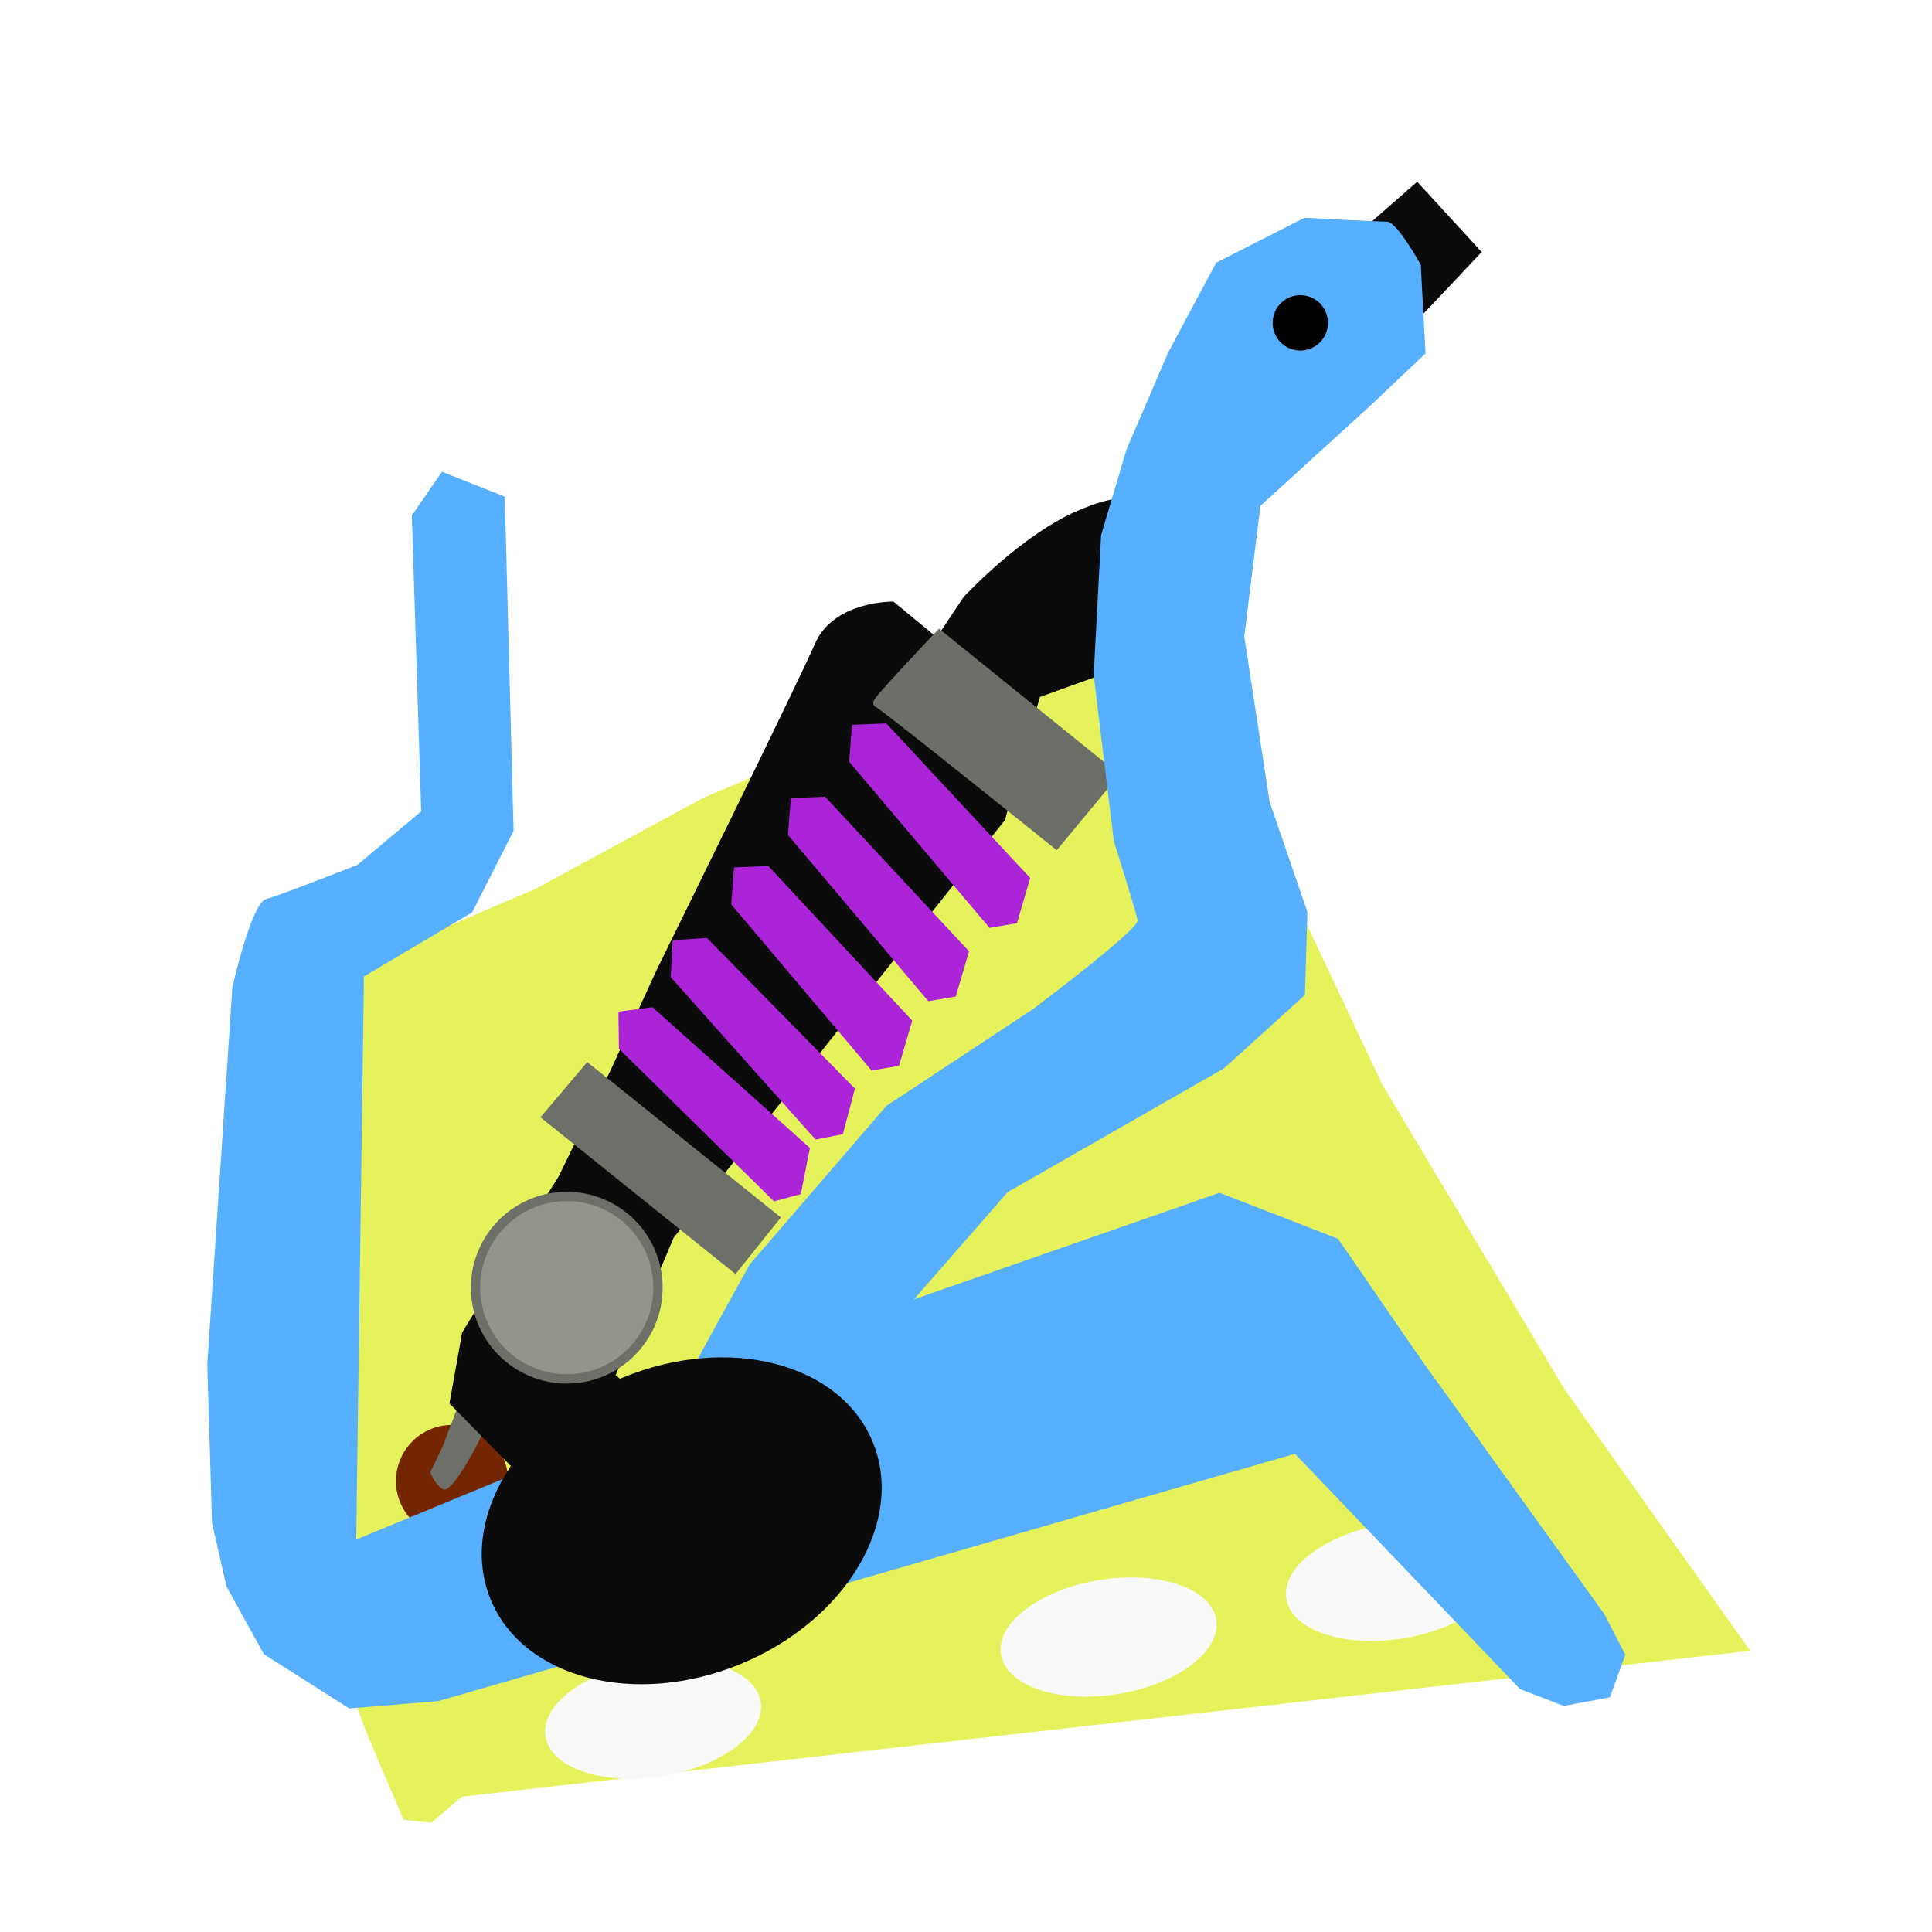
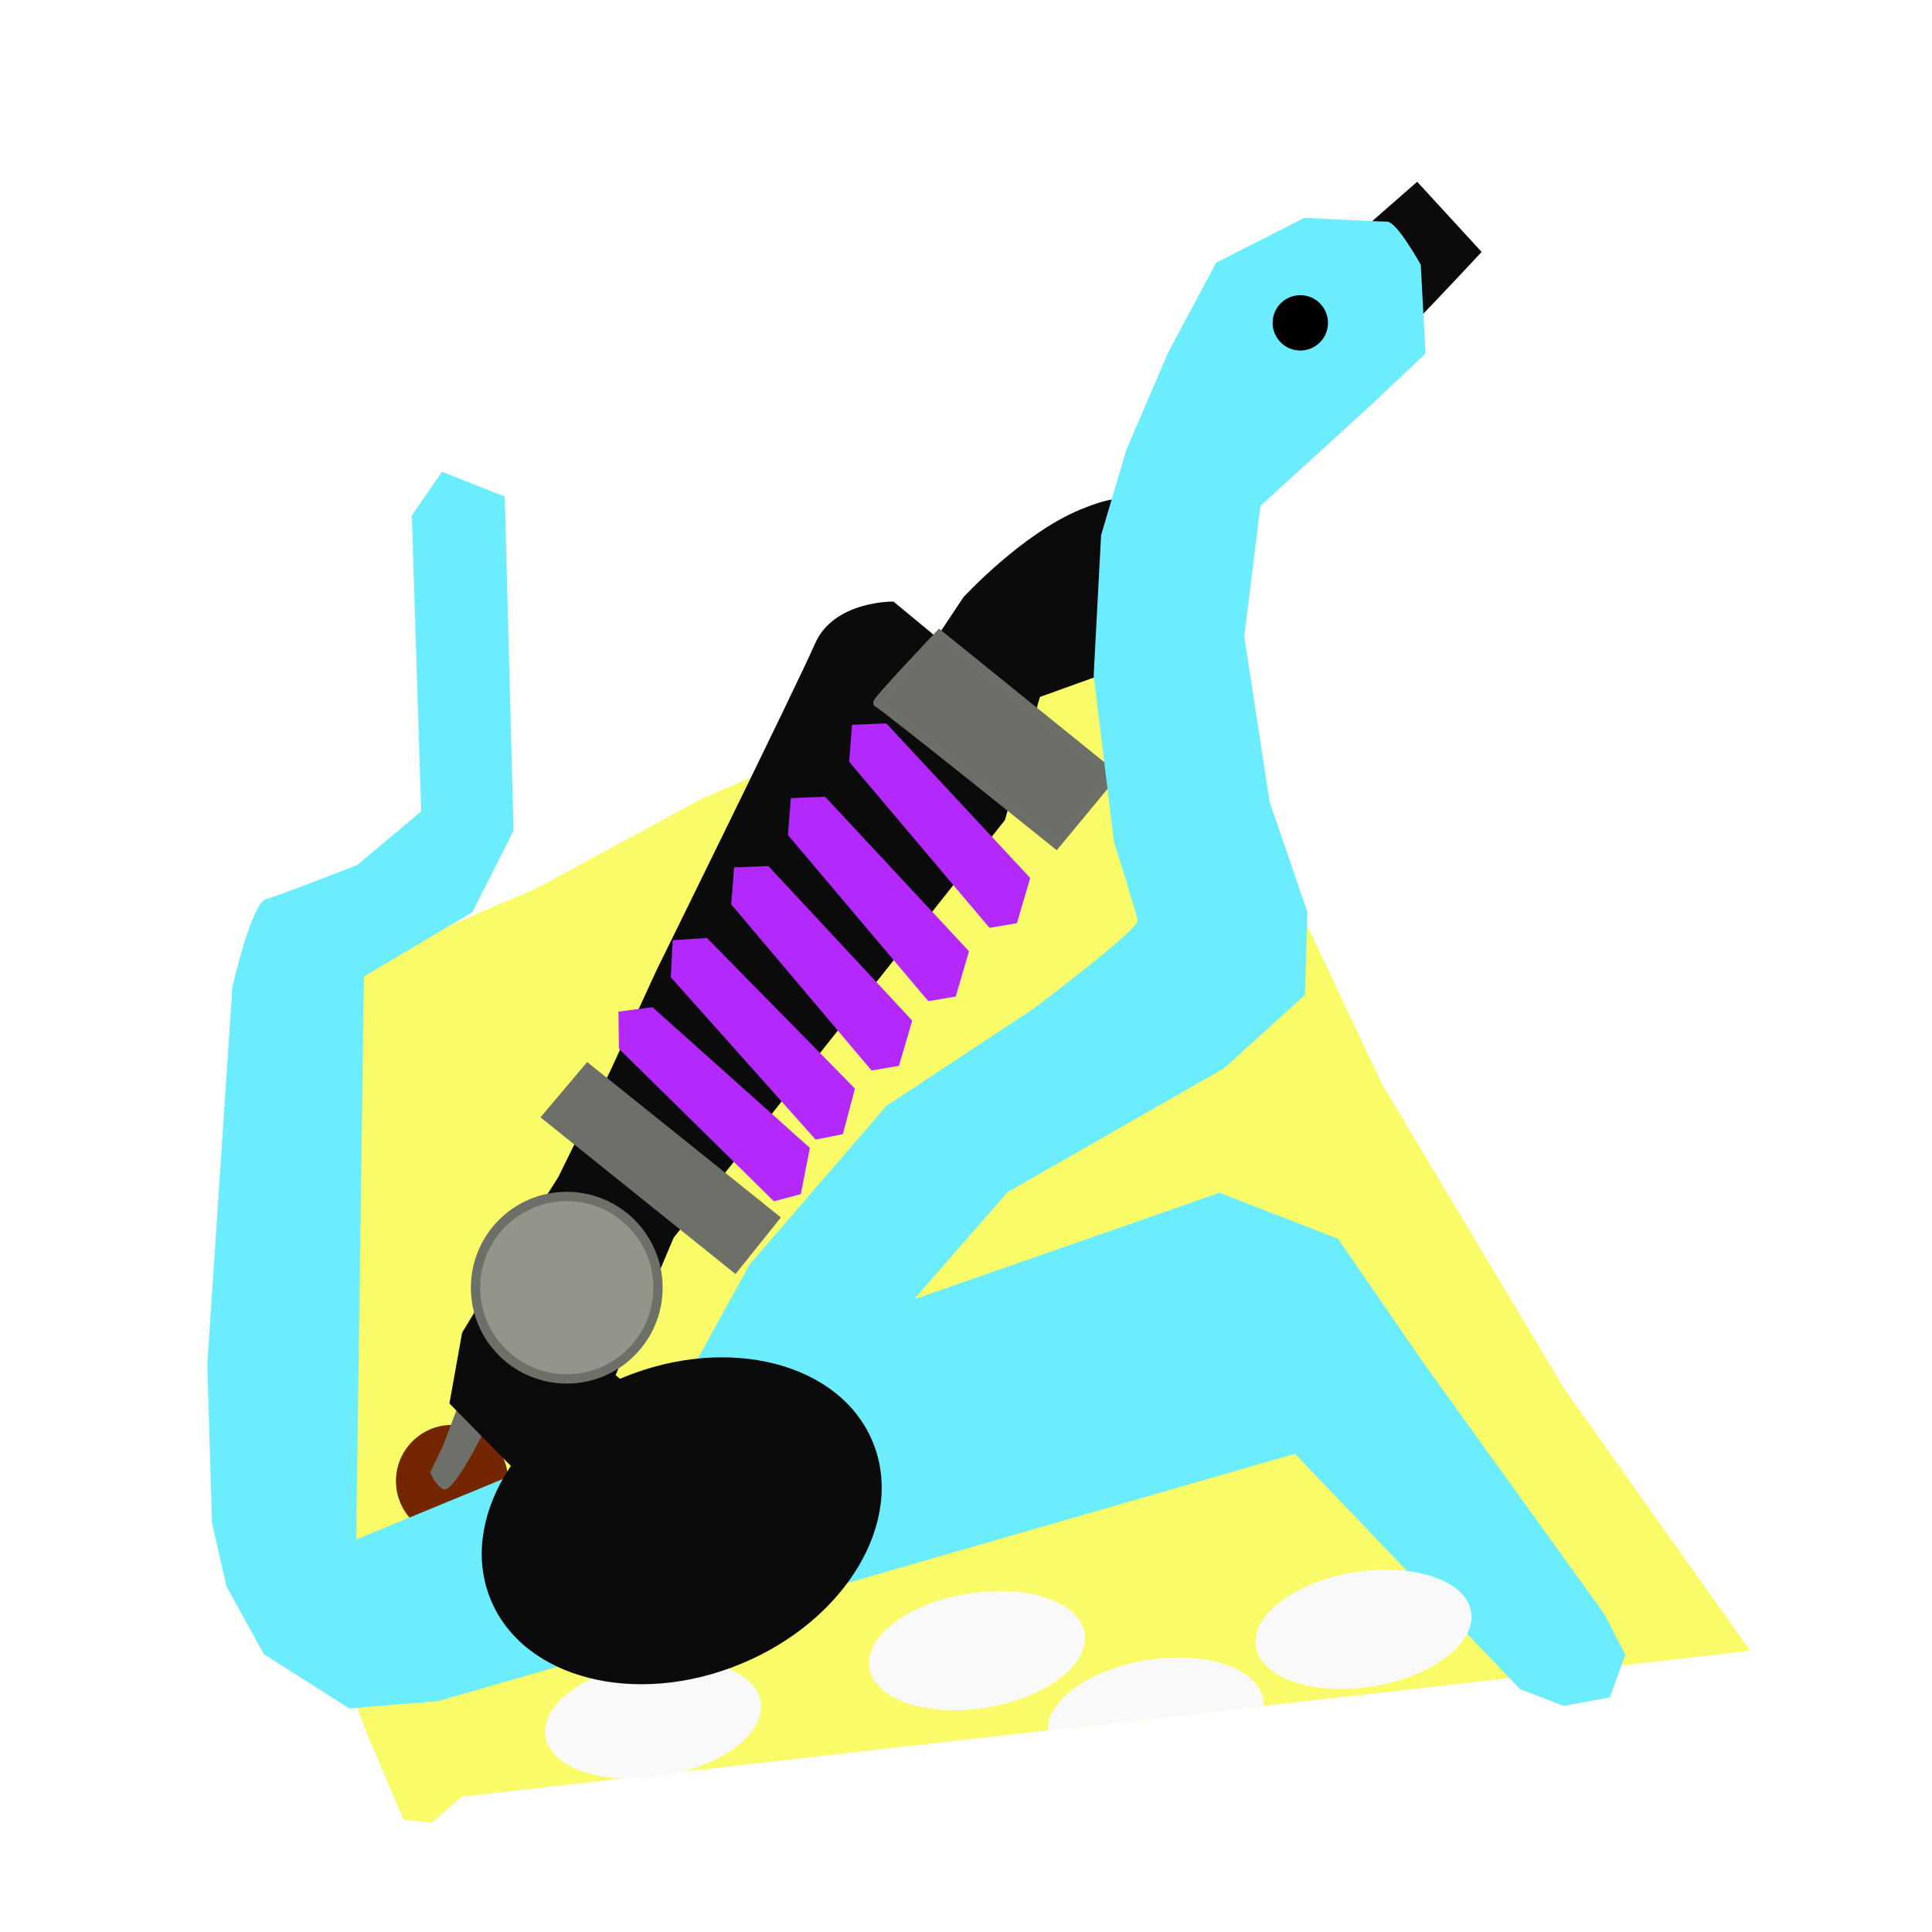
<svg xmlns="http://www.w3.org/2000/svg" xmlns:xlink="http://www.w3.org/1999/xlink" width="55mm" height="55mm" viewBox="0 0 55 55" version="1.1" id="svg5" xml:space="preserve">
  <defs id="defs2">
+     <linearGradient id="linearGradient17694">
+       <stop style="stop-color:#b328fa;stop-opacity:1;" offset="0" id="stop17692" />
+     </linearGradient>
    <linearGradient id="linearGradient40870">
      <stop style="stop-color:#92958a;stop-opacity:1;" offset="0" id="stop40868" />
    </linearGradient>
    <linearGradient id="linearGradient40864">
      <stop style="stop-color:#92958a;stop-opacity:1;" offset="0" id="stop40862" />
    </linearGradient>
    <linearGradient id="linearGradient40858">
      <stop style="stop-color:#92958a;stop-opacity:1;" offset="0" id="stop40856" />
    </linearGradient>
    <linearGradient id="linearGradient40852">
      <stop style="stop-color:#92958a;stop-opacity:1;" offset="0" id="stop40850" />
    </linearGradient>
    <linearGradient id="linearGradient40842">
-       <stop style="stop-color:#ab24d8;stop-opacity:1;" offset="0" id="stop40840" />
+       <stop style="stop-color:#b328fa;stop-opacity:1;" offset="0" id="stop40840" />
    </linearGradient>
    <linearGradient id="linearGradient40832">
      <stop style="stop-color:#d3f04b;stop-opacity:1;" offset="0" id="stop40830" />
    </linearGradient>
    <linearGradient id="linearGradient40780">
      <stop style="stop-color:#92958a;stop-opacity:1;" offset="0" id="stop40778" />
    </linearGradient>
    <linearGradient id="linearGradient40774">
      <stop style="stop-color:#919489;stop-opacity:1;" offset="0" id="stop40772" />
    </linearGradient>
    <linearGradient id="linearGradient40768">
      <stop style="stop-color:#91948a;stop-opacity:1;" offset="0" id="stop40766" />
    </linearGradient>
    <linearGradient id="linearGradient40756">
      <stop style="stop-color:#64ffe0;stop-opacity:1;" offset="0" id="stop40754" />
    </linearGradient>
    <clipPath clipPathUnits="userSpaceOnUse" id="clipPath45897">
      <use x="0" y="0" xlink:href="#g45893" id="use45899" />
    </clipPath>
-     <linearGradient xlink:href="#linearGradient40842" id="linearGradient40834" x1="43.322" y1="168.569" x2="48.478" y2="168.569" gradientUnits="userSpaceOnUse" />
    <linearGradient xlink:href="#linearGradient40842" id="linearGradient40836" x1="41.581" y1="170.656" x2="46.736" y2="170.656" gradientUnits="userSpaceOnUse" />
    <linearGradient xlink:href="#linearGradient40842" id="linearGradient40838" x1="39.965" y1="172.63" x2="45.121" y2="172.63" gradientUnits="userSpaceOnUse" />
    <linearGradient xlink:href="#linearGradient40842" id="linearGradient40844" x1="43.461" y1="168.565" x2="48.328" y2="168.565" gradientUnits="userSpaceOnUse" />
    <linearGradient xlink:href="#linearGradient40842" id="linearGradient40846" x1="41.719" y1="170.652" x2="46.586" y2="170.652" gradientUnits="userSpaceOnUse" />
    <linearGradient xlink:href="#linearGradient40842" id="linearGradient40848" x1="40.103" y1="172.625" x2="44.97" y2="172.625" gradientUnits="userSpaceOnUse" />
    <linearGradient xlink:href="#linearGradient40842" id="linearGradient40854" x1="38.245" y1="174.636" x2="43.489" y2="174.636" gradientUnits="userSpaceOnUse" />
    <linearGradient xlink:href="#linearGradient40842" id="linearGradient40860" x1="38.245" y1="174.636" x2="43.489" y2="174.636" gradientUnits="userSpaceOnUse" />
    <linearGradient xlink:href="#linearGradient40842" id="linearGradient40866" x1="36.755" y1="176.5" x2="42.205" y2="176.5" gradientUnits="userSpaceOnUse" />
    <linearGradient xlink:href="#linearGradient40842" id="linearGradient40872" x1="36.755" y1="176.5" x2="42.205" y2="176.5" gradientUnits="userSpaceOnUse" />
+     <linearGradient xlink:href="#linearGradient40842" id="linearGradient17696" x1="43.322" y1="168.569" x2="48.478" y2="168.569" gradientUnits="userSpaceOnUse" />
  </defs>
  <g id="layer1">
-     <path style="fill:#e5f25c;fill-opacity:1;stroke:none;stroke-width:0.265px;stroke-linecap:butt;stroke-linejoin:miter;stroke-opacity:1" d="m 12.28,51.889 0.868,-0.742 36.678,-4.153 -5.288,-7.444 -5.191,-8.682 -3.567,-7.57 -1.583,-7.842 -4.994,3.331 -9.201,3.937 -4.738,2.57 -3.787,1.627 -2.329,0.918 0.525,5.353 -0.279,13.334 1.031,2.776 1.064,2.502 z" id="path1994" />
+     <path style="fill:#fafb69;fill-opacity:1;stroke:none;stroke-width:0.265px;stroke-linecap:butt;stroke-linejoin:miter;stroke-opacity:1" d="m 12.28,51.889 0.868,-0.742 36.678,-4.153 -5.288,-7.444 -5.191,-8.682 -3.567,-7.57 -1.583,-7.842 -4.994,3.331 -9.201,3.937 -4.738,2.57 -3.787,1.627 -2.329,0.918 0.525,5.353 -0.279,13.334 1.031,2.776 1.064,2.502 z" id="path1994" />
    <g id="g61958" transform="translate(-19.14971,-145.0645)">
      <circle style="fill:#742600;fill-opacity:1;fill-rule:evenodd;stroke:none;stroke-width:0.265;stroke-opacity:1" id="path58870" cx="32.019" cy="187.226" r="1.597" />
      <path style="fill:#6d6f69;fill-opacity:1;stroke:none;stroke-width:0.265px;stroke-linecap:butt;stroke-linejoin:miter;stroke-opacity:1" d="m 32.291,184.823 -0.528,1.393 -0.363,0.759 c 0,0 0.09,0.308 0.36,0.483 0.269,0.175 1.129,-1.569 1.129,-1.569 l 0.575,-0.965 z" id="path59907" />
      <path style="fill:#0b0b0b;fill-opacity:1;stroke:none;stroke-width:0.265px;stroke-linecap:butt;stroke-linejoin:miter;stroke-opacity:1" d="m 59.494,150.238 -2.821,2.471 -3.362,4.145 -2.041,2.721 c 0,0 0.283,-0.689 -1.376,0 -1.659,0.689 -3.315,2.488 -3.315,2.488 l -0.763,1.145 -1.23,-1.018 c 0,0 -1.698,-0.031 -2.234,1.197 -0.536,1.228 -4.512,9.297 -4.512,9.297 l -1.314,2.862 -1.481,3.025 -1.284,2.028 -1.456,2.404 -0.361,2.015 1.823,1.856 0.681,1.377 3.876,-1.849 -0.993,-1.649 -0.656,-0.54 1.651,-3.911 4.3,-5.427 5.131,-6.463 0.996,-3.506 1.872,-0.675 c 0,0 5.726,-7.351 6.058,-7.351 0.332,0 4.646,-4.643 4.646,-4.643 z" id="path16171" />
      <path style="fill:#6b6d67;fill-opacity:1;stroke:#6c6e68;stroke-width:0.265px;stroke-linecap:butt;stroke-linejoin:miter;stroke-opacity:1" d="m 44.145,165.075 c 0.116,0.022 5.069,4.009 5.069,4.009 l 1.617,-1.953 -4.938,-3.991 c 0,0 -1.842,1.944 -1.748,1.935 z" id="path22637" />
      <path style="fill:#6d6f69;fill-opacity:1;stroke:#6d6f69;stroke-width:0.265px;stroke-linecap:butt;stroke-linejoin:miter;stroke-opacity:1" d="m 34.725,176.854 5.343,4.293 1.126,-1.404 -5.31,-4.26 z" id="path27817" />
      <path style="fill:url(#linearGradient40872);fill-opacity:1.0;stroke:url(#linearGradient40866);stroke-width:0.268px;stroke-linecap:butt;stroke-linejoin:miter;stroke-opacity:1" d="m 36.902,174.862 4.319,4.252 0.611,-0.162 0.228,-1.159 -4.38,-3.916 -0.789,0.104 z" id="path30132" />
      <path style="fill:url(#linearGradient40854);fill-opacity:1;stroke:url(#linearGradient40860);stroke-width:0.268px;stroke-linecap:butt;stroke-linejoin:miter;stroke-opacity:1" d="m 38.382,172.837 4.035,4.522 0.62,-0.123 0.302,-1.142 -4.118,-4.19 -0.794,0.053 z" id="path30132-3" />
      <path style="fill:url(#linearGradient40838);fill-opacity:1.0;stroke:url(#linearGradient40848);stroke-width:0.268px;stroke-linecap:butt;stroke-linejoin:miter;stroke-opacity:1" d="m 40.103,170.765 3.911,4.629 0.623,-0.106 0.333,-1.133 -4.003,-4.3 -0.795,0.032 z" id="path30132-6" />
      <path style="fill:url(#linearGradient40836);fill-opacity:1.0;stroke:url(#linearGradient40846);stroke-width:0.268px;stroke-linecap:butt;stroke-linejoin:miter;stroke-opacity:1" d="m 41.719,168.792 3.911,4.629 0.623,-0.106 0.333,-1.133 -4.003,-4.3 -0.795,0.032 z" id="path30132-6-7" />
-       <path style="fill:url(#linearGradient40834);fill-opacity:1.0;stroke:url(#linearGradient40844);stroke-width:0.268px;stroke-linecap:butt;stroke-linejoin:miter;stroke-opacity:1" d="m 43.461,166.705 3.911,4.629 0.623,-0.106 0.333,-1.133 -4.003,-4.3 -0.795,0.032 z" id="path30132-6-5" />
+       <path style="fill:url(#linearGradient17696);fill-opacity:1.0;stroke:url(#linearGradient40844);stroke-width:0.268px;stroke-linecap:butt;stroke-linejoin:miter;stroke-opacity:1" d="m 43.461,166.705 3.911,4.629 0.623,-0.106 0.333,-1.133 -4.003,-4.3 -0.795,0.032 z" id="path30132-6-5" />
      <g id="g45905" transform="translate(-49.64572,-0.534641)">
        <circle style="fill:#92958a;fill-opacity:1;fill-rule:evenodd;stroke:#6d6f69;stroke-width:0.265;stroke-opacity:1" id="path41524" cx="84.93" cy="182.257" r="2.597" />
        <g id="g45895" clip-path="url(#clipPath45897)" style="fill:#000000;fill-opacity:1;fill-rule:evenodd;stroke:none;stroke-opacity:1" transform="translate(5.672101,1.379451)">
          <g id="g45893" style="fill:#000000;fill-opacity:1;fill-rule:evenodd;stroke:none;stroke-opacity:1">
            <path id="path42252" style="fill:#000000;fill-opacity:1;stroke:none;stroke-width:0.265" d="m 79.754,180.883 a 0.51,0.51 0 0 1 -0.51,0.51 0.51,0.51 0 0 1 -0.51,-0.51 0.51,0.51 0 0 1 0.51,-0.51 0.51,0.51 0 0 1 0.51,0.51 z" />
          </g>
        </g>
      </g>
    </g>
-     <ellipse style="fill:#f9f9f9;fill-opacity:1;stroke-width:3.267;paint-order:stroke fill markers" id="path974-6" cx="31.98" cy="50.78" rx="3.103" ry="1.644" transform="rotate(-9.193891)" />
-     <path style="display:inline;fill:#57b0ff;fill-opacity:1;stroke:none;stroke-width:0.265px;stroke-linecap:butt;stroke-linejoin:miter;stroke-opacity:1" d="m 6.036,43.356 0.41,1.802 1.066,1.934 2.43,1.543 2.535,-0.208 24.387,-7.041 6.411,6.701 1.243,0.477 1.312,-0.244 0.439,-1.214 -0.601,-1.162 -5.168,-7.178 -2.408,-3.5 -3.374,-1.31 -8.7,3.034 2.667,-3.053 6.162,-3.525 2.302,-2.088 0.07,-2.361 -1.076,-3.138 -0.721,-4.71 0.459,-3.714 3.137,-2.859 1.564,-1.48 -0.136,-2.525 c 0,0 -0.678,-1.227 -0.957,-1.227 -0.279,0 -2.35,-0.111 -2.35,-0.111 l -2.518,1.28 -1.366,2.556 -1.187,2.765 -0.722,2.434 -0.211,3.991 0.576,4.735 c 0,0 0.631,1.983 0.673,2.242 0.042,0.258 -2.969,2.518 -2.969,2.518 l -4.179,2.761 -3.896,4.517 -2.285,4.152 -8.914,3.676 0.219,-16.027 3.083,-1.828 1.177,-2.321 -0.25,-9.513 -1.788,-0.707 -0.858,1.244 0.266,8.425 -1.818,1.525 c 0,0 -2.182,0.858 -2.599,0.971 -0.417,0.113 -0.958,2.51 -0.958,2.51 l -0.714,10.735 z" id="path3639" />
+     <path id="path974-6" style="fill:#f9f9f9;fill-opacity:1;stroke-width:3.267;paint-order:stroke fill markers" d="M 25.505 51.928 A 3.103 1.644 -180 0 0 24.668 51.867 A 3.103 1.644 -180 0 0 21.574 53.391 L 27.754 53.686 A 3.103 1.644 -180 0 0 27.771 53.511 A 3.103 1.644 -180 0 0 25.505 51.928 z " transform="rotate(-9.193891)" />
+     <path style="display:inline;fill:#6cedfe;fill-opacity:1;stroke:none;stroke-width:0.265px;stroke-linecap:butt;stroke-linejoin:miter;stroke-opacity:1" d="m 6.036,43.356 0.41,1.802 1.066,1.934 2.43,1.543 2.535,-0.208 24.387,-7.041 6.411,6.701 1.243,0.477 1.312,-0.244 0.439,-1.214 -0.601,-1.162 -5.168,-7.178 -2.408,-3.5 -3.374,-1.31 -8.7,3.034 2.667,-3.053 6.162,-3.525 2.302,-2.088 0.07,-2.361 -1.076,-3.138 -0.721,-4.71 0.459,-3.714 3.137,-2.859 1.564,-1.48 -0.136,-2.525 c 0,0 -0.678,-1.227 -0.957,-1.227 -0.279,0 -2.35,-0.111 -2.35,-0.111 l -2.518,1.28 -1.366,2.556 -1.187,2.765 -0.722,2.434 -0.211,3.991 0.576,4.735 c 0,0 0.631,1.983 0.673,2.242 0.042,0.258 -2.969,2.518 -2.969,2.518 l -4.179,2.761 -3.896,4.517 -2.285,4.152 -8.914,3.676 0.219,-16.027 3.083,-1.828 1.177,-2.321 -0.25,-9.513 -1.788,-0.707 -0.858,1.244 0.266,8.425 -1.818,1.525 c 0,0 -2.182,0.858 -2.599,0.971 -0.417,0.113 -0.958,2.51 -0.958,2.51 l -0.714,10.735 z" id="path3639" />
    <circle style="fill:#000000;fill-opacity:1;stroke:none;stroke-width:0.265" id="path9342" cx="37.017" cy="9.191" r="0.788" />
    <ellipse style="fill:#f9f9f9;fill-opacity:1;stroke-width:3.267;paint-order:stroke fill markers" id="path974-3" cx="10.534" cy="51.282" rx="3.103" ry="1.644" transform="rotate(-9.193891)" />
    <ellipse style="fill:#0b0b0b;fill-opacity:1;stroke-width:2.1;paint-order:stroke fill markers" id="path390" ry="4.408" rx="5.883" cy="47.424" cx="1.395" transform="rotate(-22.46024)" />
-     <ellipse style="fill:#f9f9f9;fill-opacity:1;stroke-width:3.267;paint-order:stroke fill markers" id="path974" cx="23.708" cy="51.047" rx="3.103" ry="1.644" transform="rotate(-9.193891)" />
+     <ellipse style="fill:#f9f9f9;fill-opacity:1;stroke-width:3.267;paint-order:stroke fill markers" id="path974" cx="19.949" cy="50.83" rx="3.103" ry="1.644" transform="rotate(-9.193891)" />
+     <ellipse style="fill:#f9f9f9;fill-opacity:1;stroke-width:3.267;paint-order:stroke fill markers" id="ellipse18996" cx="30.907" cy="51.989" rx="3.103" ry="1.644" transform="rotate(-9.193891)" />
  </g>
</svg>
